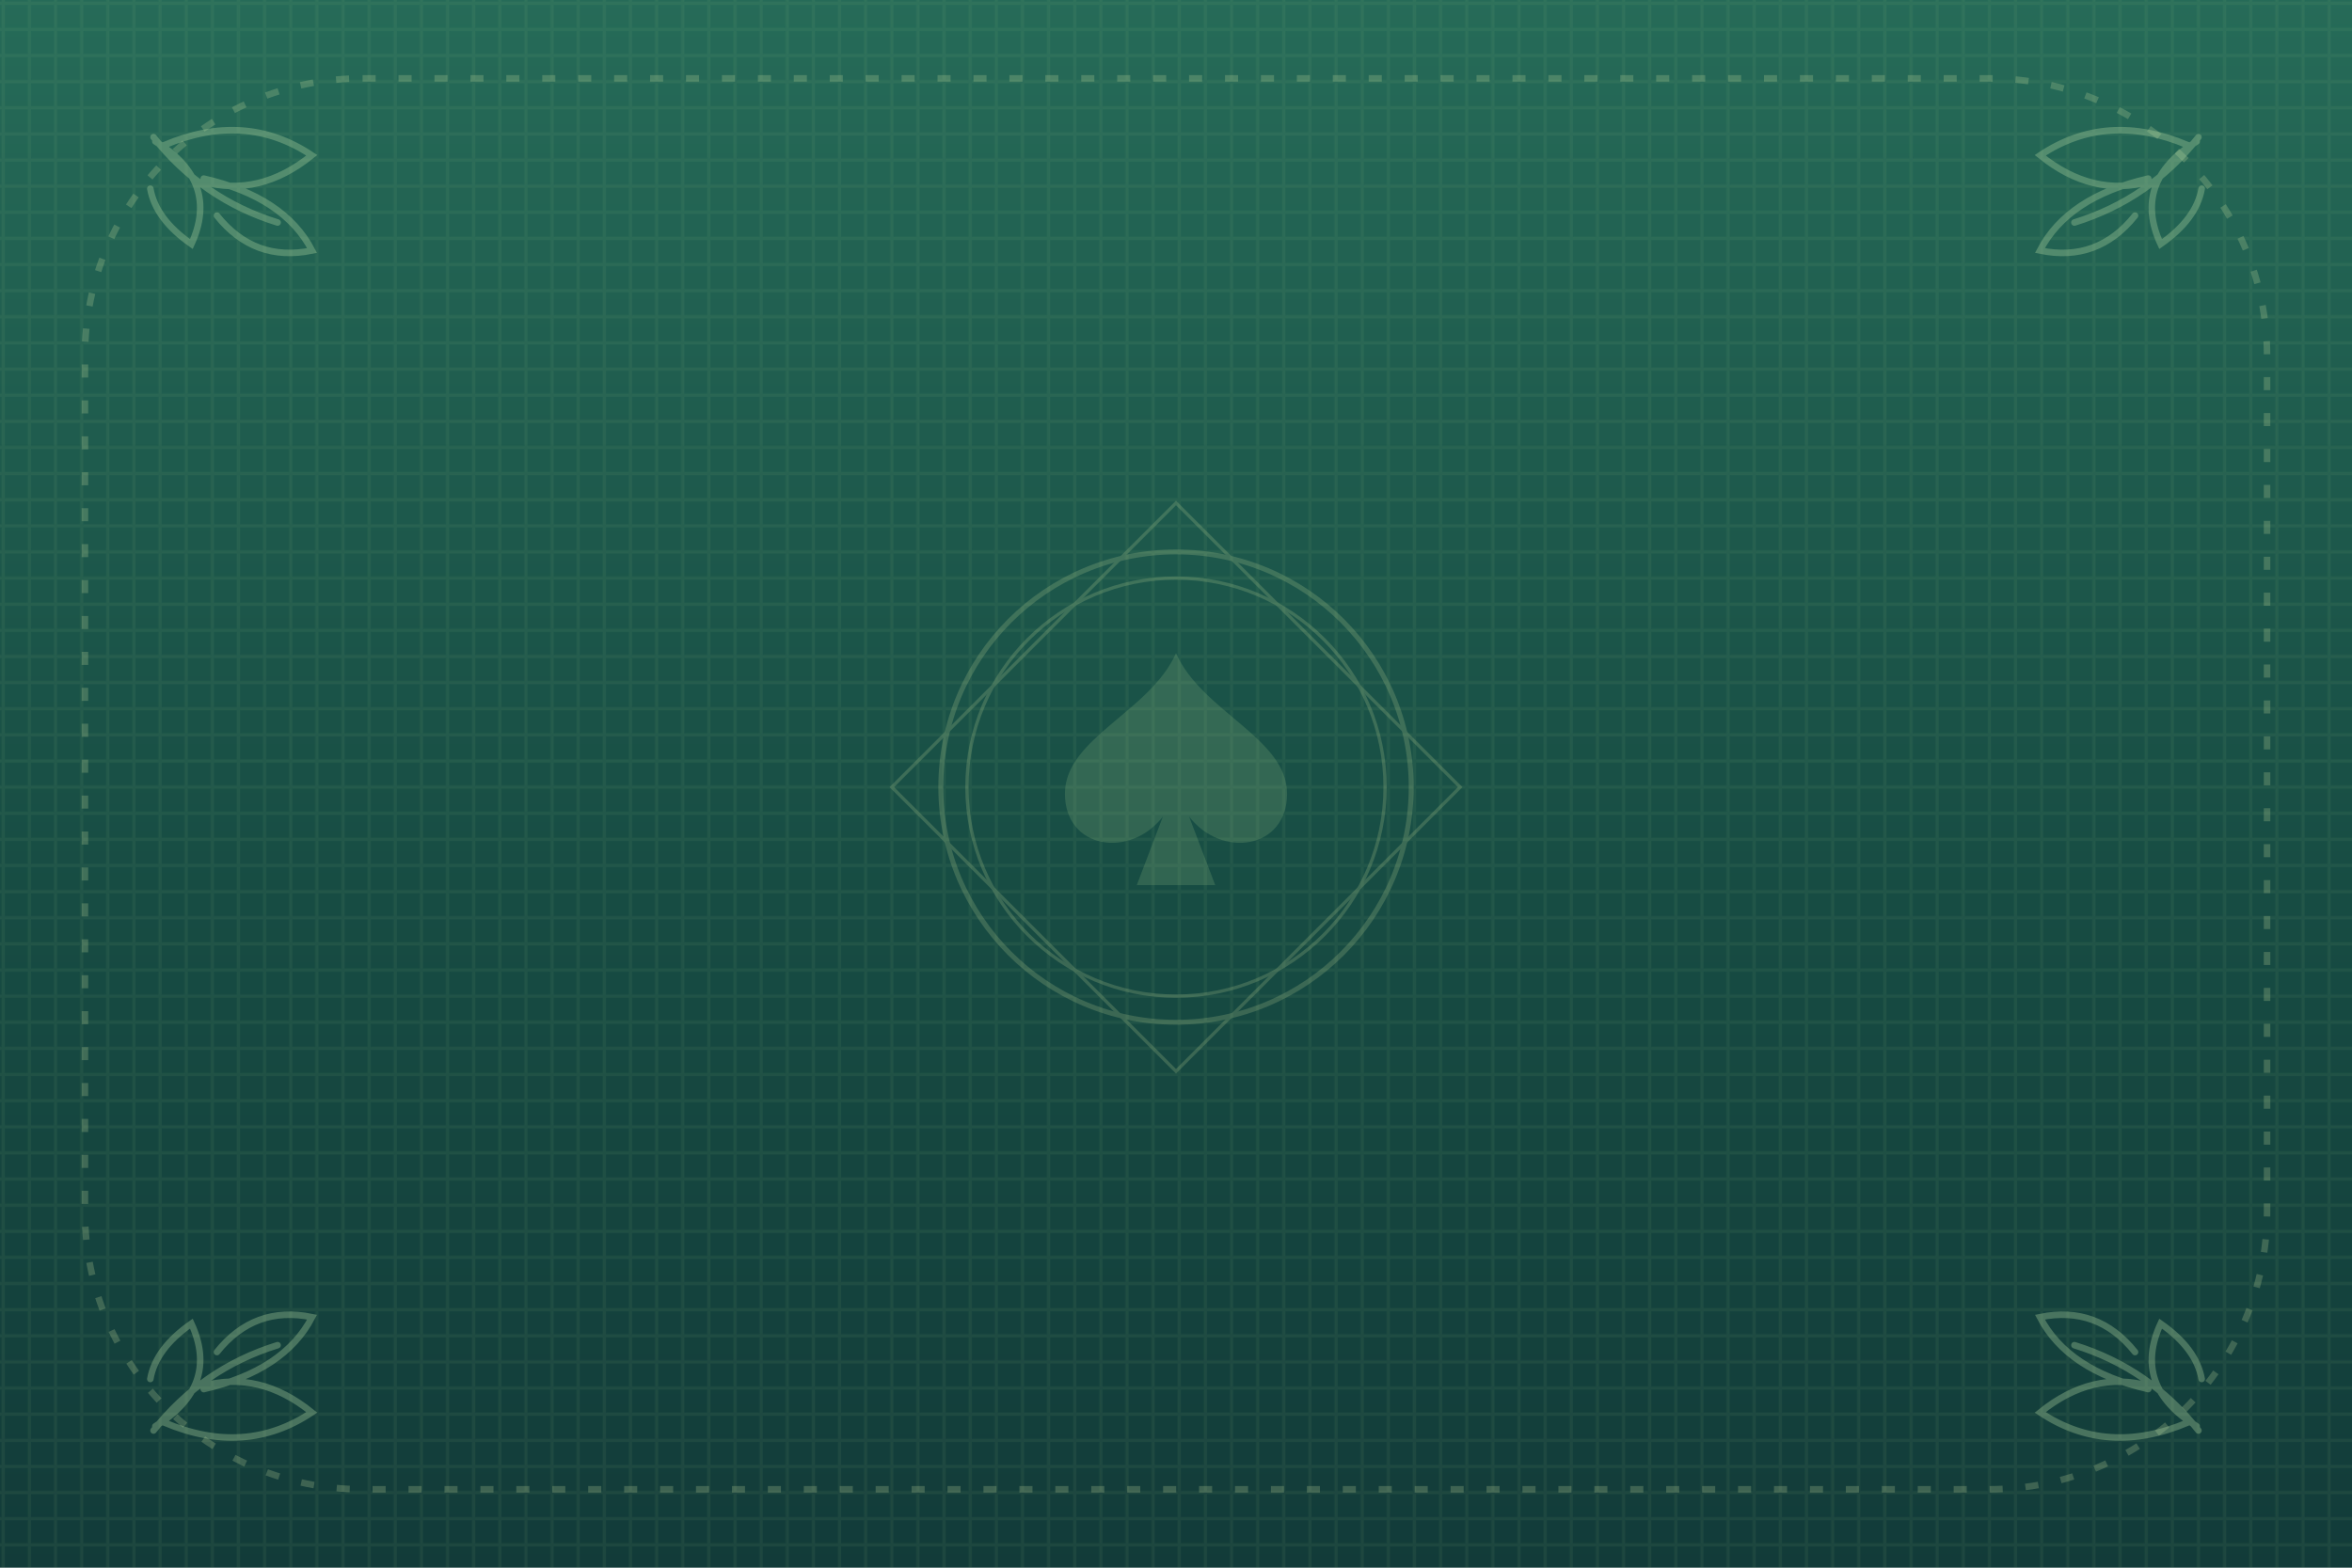
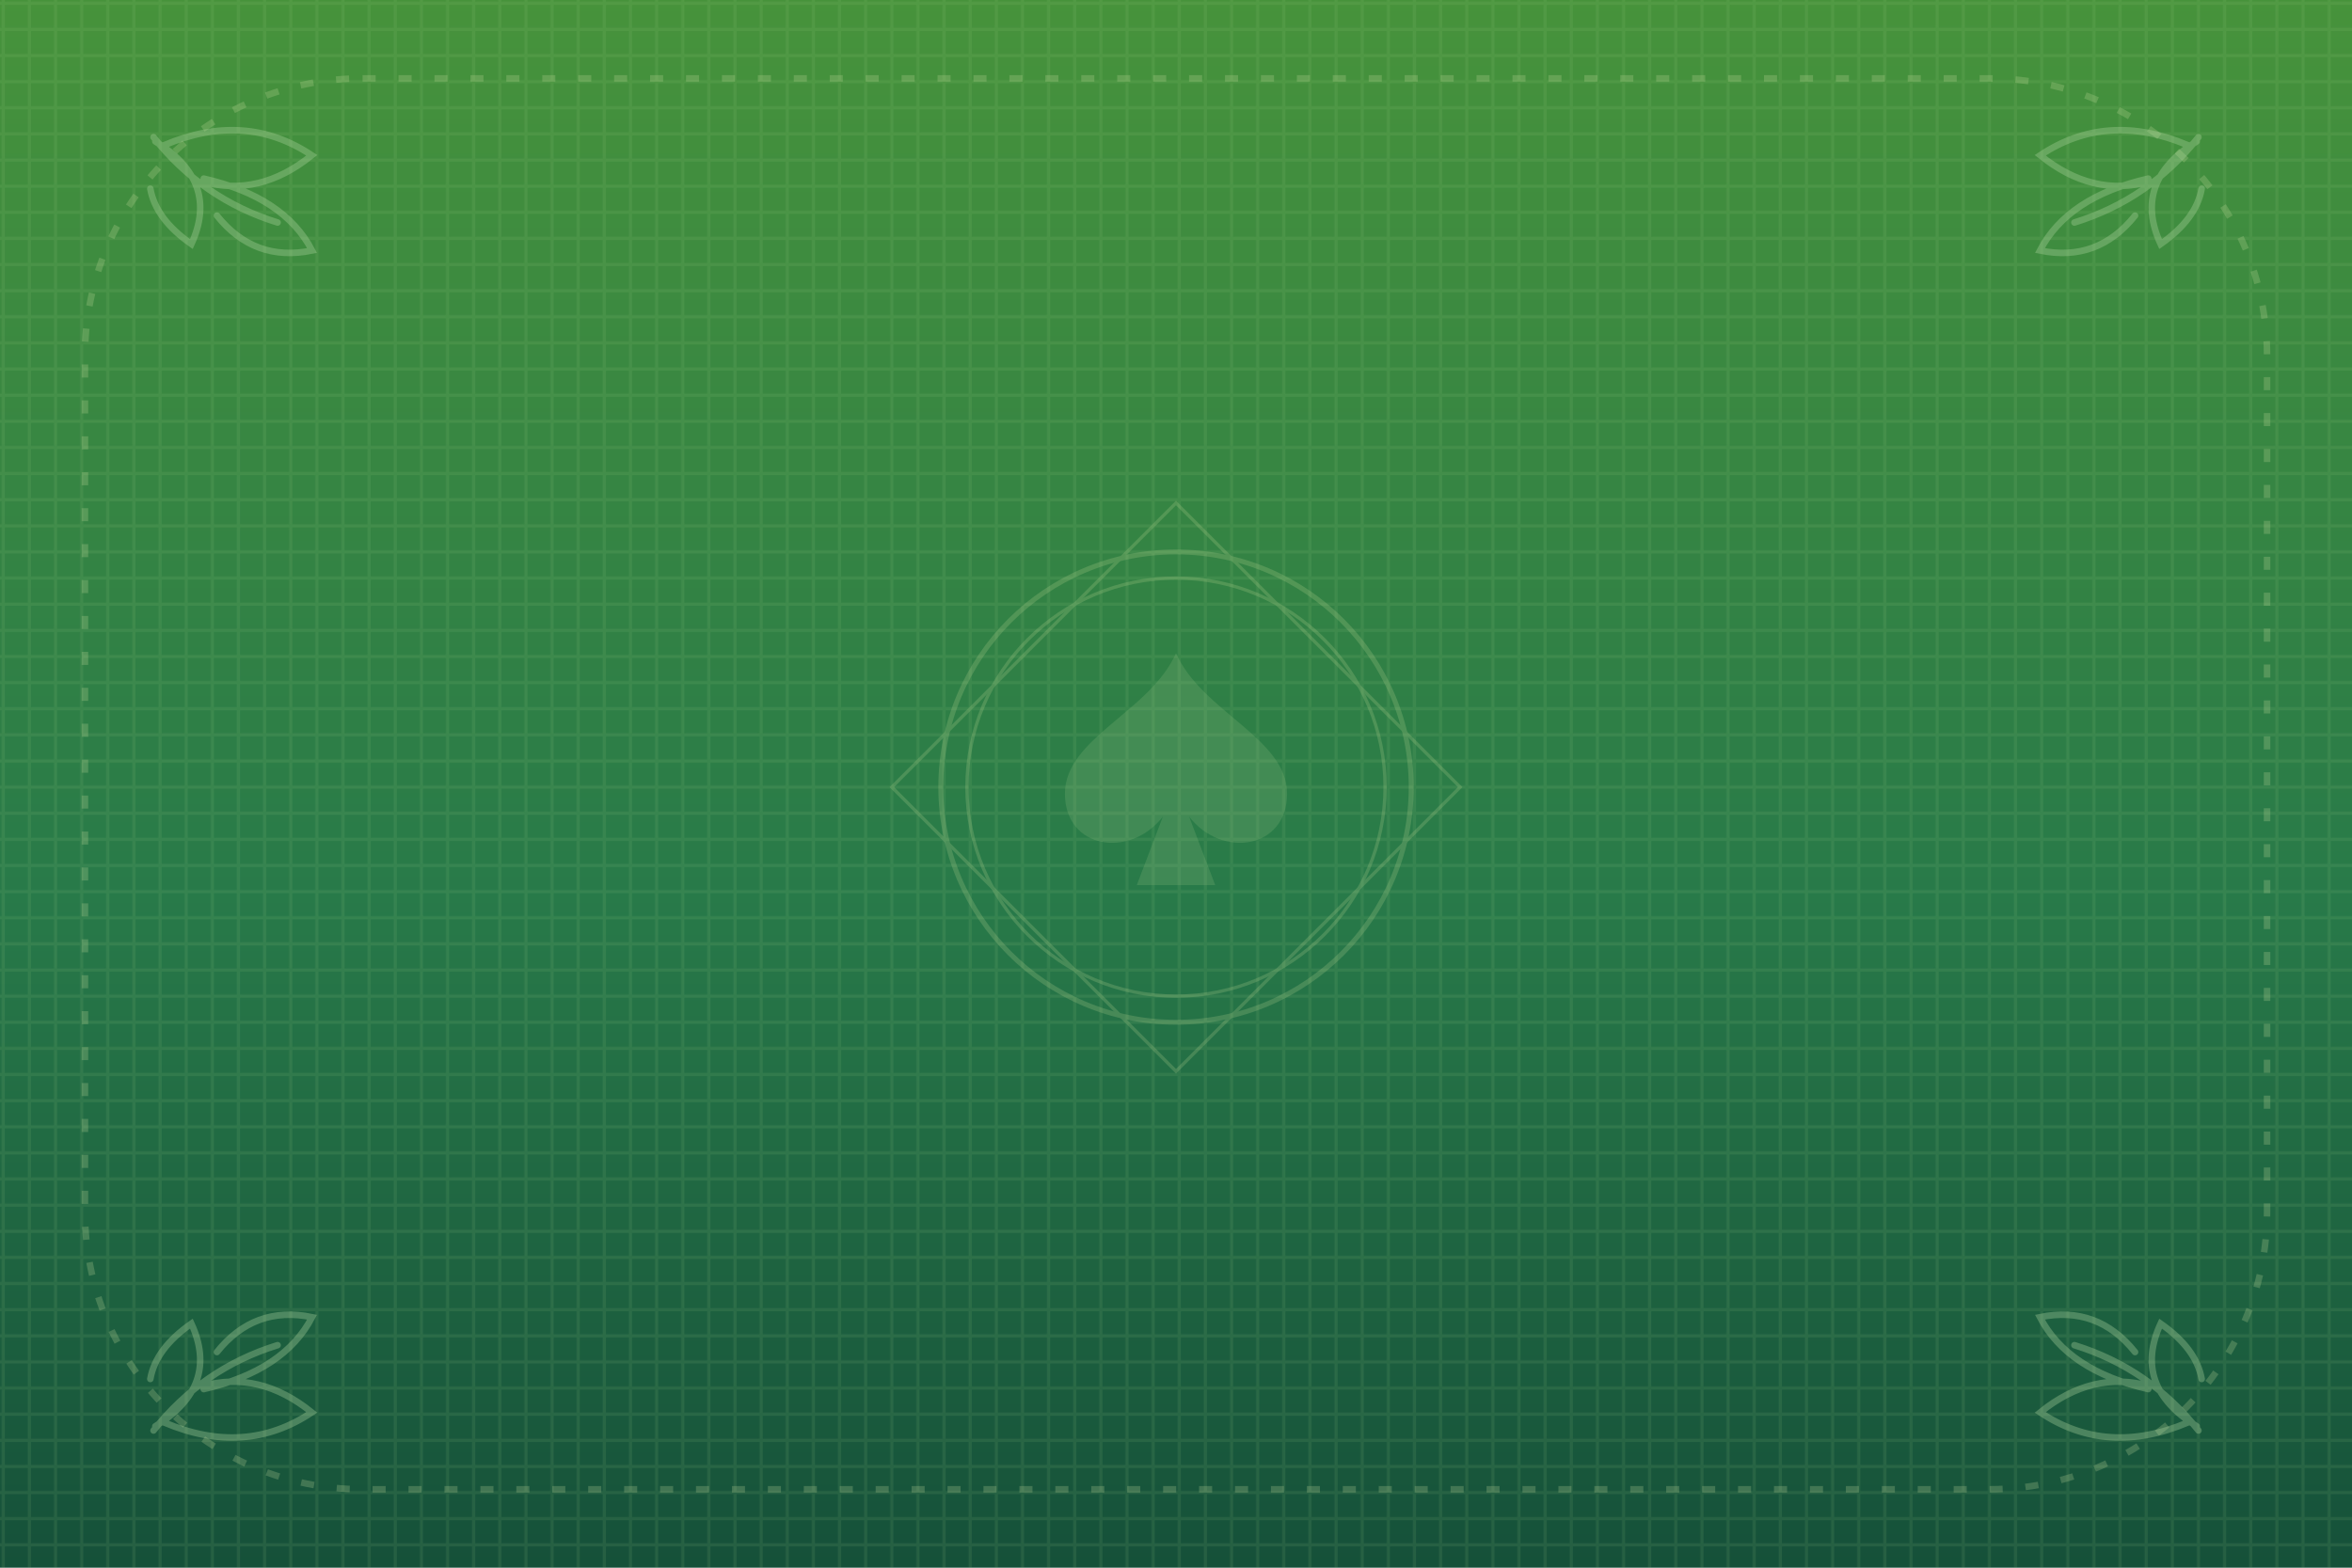
<svg xmlns="http://www.w3.org/2000/svg" viewBox="0 0 720 480" preserveAspectRatio="none">
  <defs>
    <linearGradient id="felt" x2="0" y2="1">
-       <stop stop-color="#266b58" />
-       <stop offset=".57" stop-color="#174c43" />
-       <stop offset="1" stop-color="#123b39" />
+       <stop stop-color="#47933b" />
+       <stop offset=".57" stop-color="#287a49" />
+       <stop offset="1" stop-color="#155039" />
    </linearGradient>
    <pattern id="weave" width="8" height="8" patternUnits="userSpaceOnUse">
-       <path d="M0 1h8M1 0v8" stroke="#a3d38d" stroke-opacity=".075" stroke-width="1" />
+       <path d="M0 1h8M1 0v8" stroke="#a3d38d" stroke-opacity=".11" stroke-width="1" />
    </pattern>
    <g id="leaf" fill="none" stroke="#b1d7a0" stroke-linecap="round" stroke-width="2">
      <path d="M0 0q21 12 45 10M4 1Q23-18 47-13 37 5 19 7m0-1Q44 2 58 14 43 24 27 15M1 1q23 4 22 25Q10 23 5 15" />
    </g>
  </defs>
  <rect width="720" height="480" fill="url(#felt)" />
  <rect width="720" height="480" fill="url(#weave)" />
  <rect x="26" y="24" width="668" height="432" rx="85" fill="none" stroke="#c8df9e" stroke-opacity=".24" stroke-width="2" stroke-dasharray="4 7" />
  <g opacity=".34">
    <use href="#leaf" transform="translate(47 42) rotate(22)" />
    <use href="#leaf" transform="translate(673 42) scale(-1 1) rotate(22)" />
    <use href="#leaf" transform="translate(47 438) scale(1 -1) rotate(22)" />
    <use href="#leaf" transform="translate(673 438) scale(-1 -1) rotate(22)" />
  </g>
  <g transform="translate(360 241)" fill="none" stroke="#cfdf9d" opacity=".2">
    <circle r="72" stroke-width="1.5" />
    <circle r="64" />
    <path d="M0-87 87 0 0 87-87 0Z" />
    <path d="M0-41c-8 18-34 26-34 43 0 17 20 20 30 7L-12 30h24L4 9c10 13 30 10 30-7C34-15 8-23 0-41Z" fill="#9cc587" stroke="none" />
  </g>
</svg>
